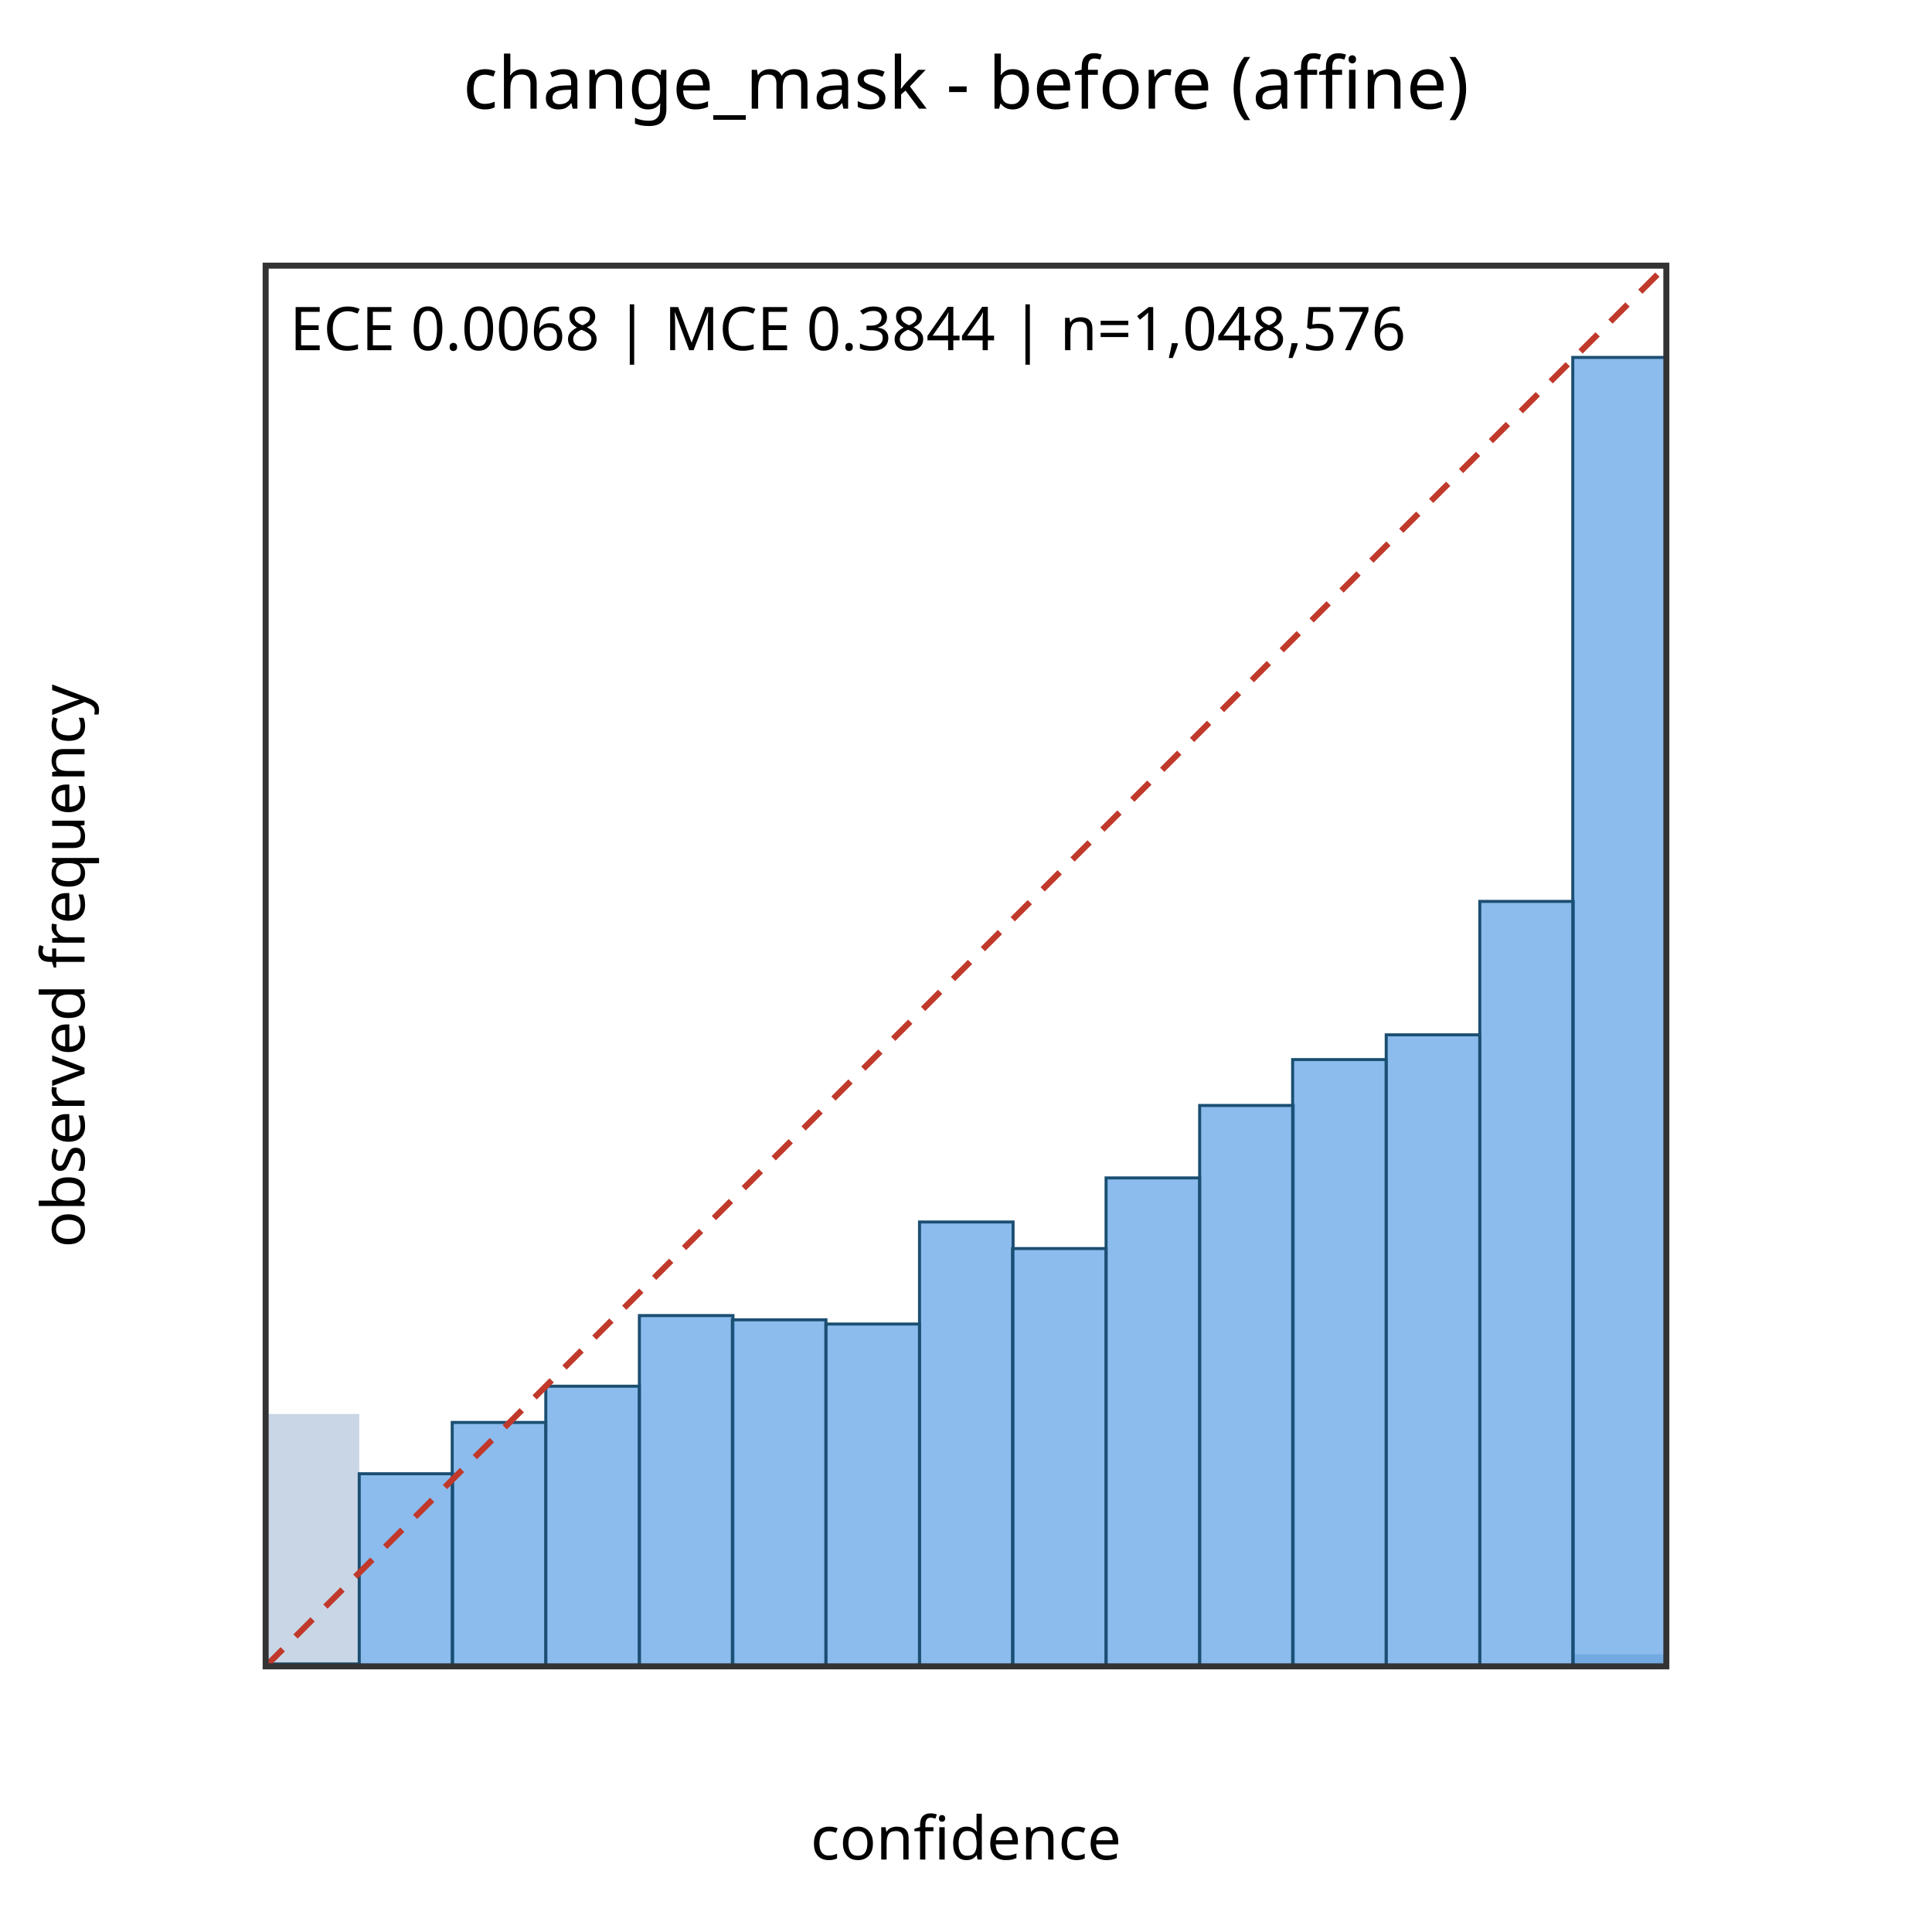
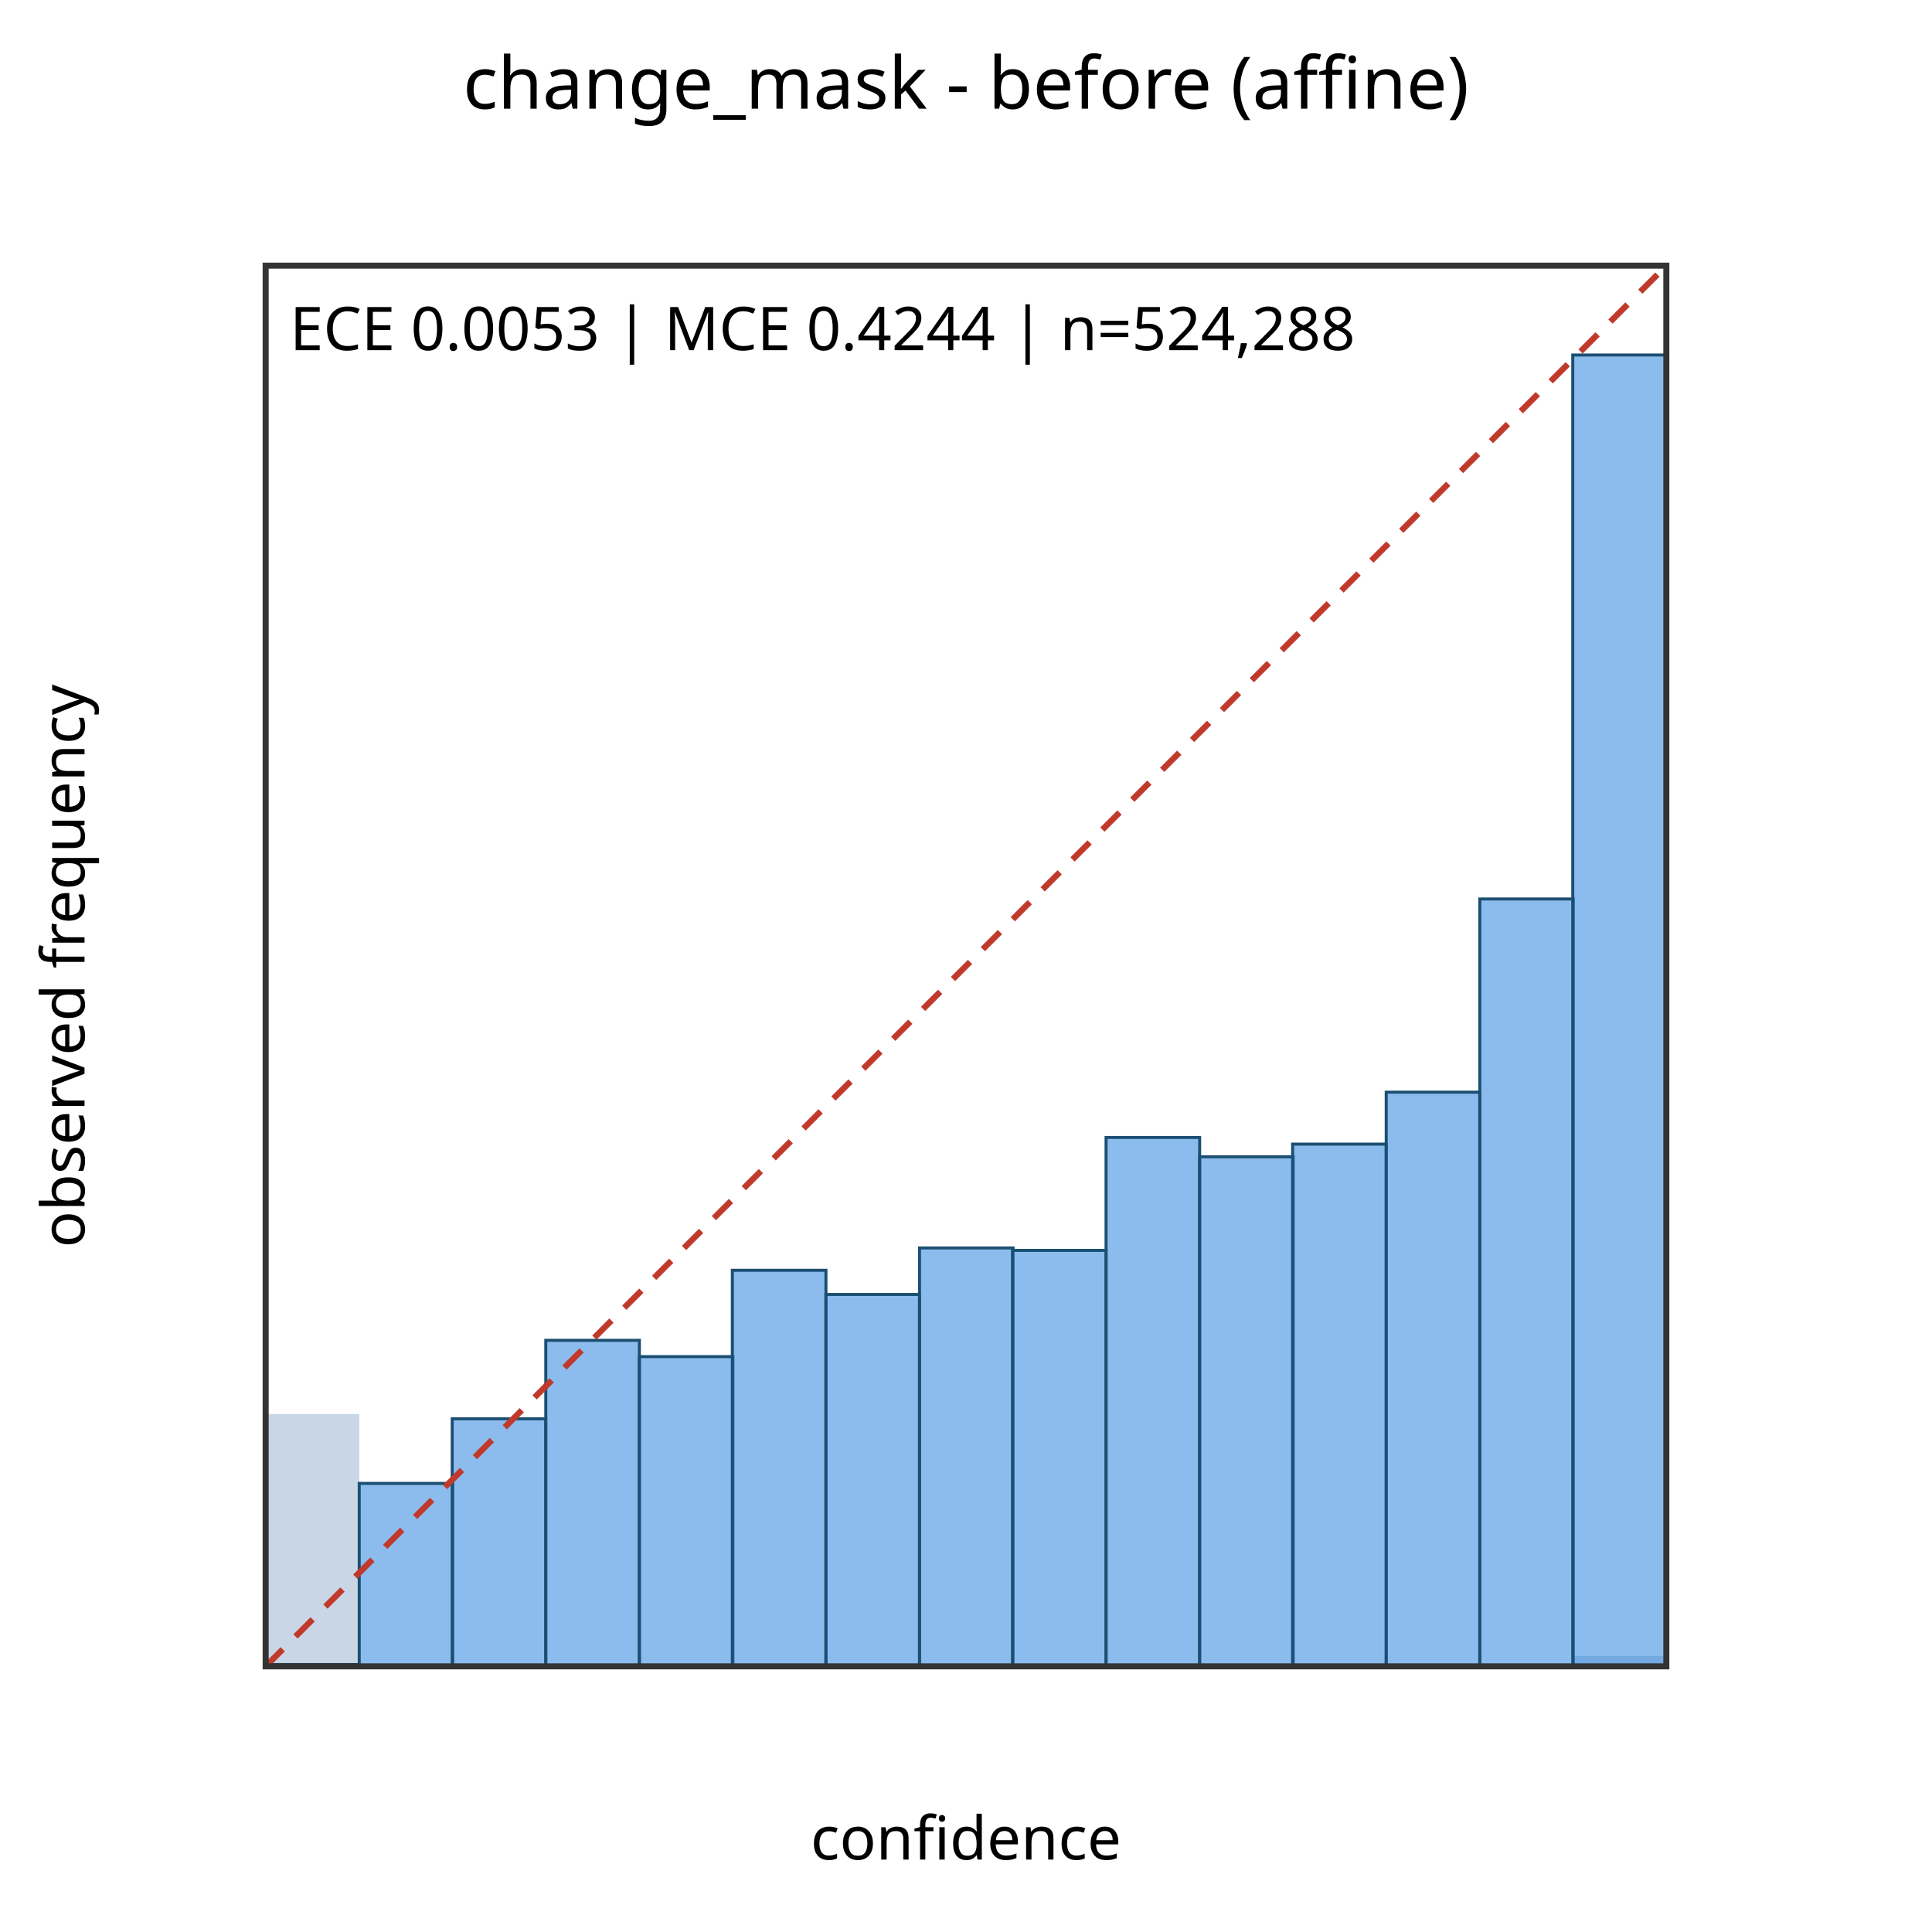
<svg xmlns="http://www.w3.org/2000/svg" width="320" height="320" viewBox="0 0 320 320" font-family="sans-serif" font-size="10">
  <rect width="320" height="320" fill="white" />
  <text x="160.0" y="18" text-anchor="middle" font-size="12">change_mask - before (affine)</text>
  <rect x="44.0" y="234.2" width="15.5" height="41.8" fill="#c8d6e5" />
  <rect x="59.5" y="275.9" width="15.5" height="0.1" fill="#c8d6e5" />
  <rect x="74.9" y="275.9" width="15.5" height="0.1" fill="#c8d6e5" />
  <rect x="90.4" y="276.0" width="15.5" height="0.0" fill="#c8d6e5" />
  <rect x="105.9" y="276.0" width="15.5" height="0.0" fill="#c8d6e5" />
  <rect x="121.3" y="276.0" width="15.5" height="0.0" fill="#c8d6e5" />
  <rect x="136.8" y="276.0" width="15.5" height="0.0" fill="#c8d6e5" />
  <rect x="152.3" y="276.0" width="15.5" height="0.0" fill="#c8d6e5" />
  <rect x="167.7" y="276.0" width="15.5" height="0.0" fill="#c8d6e5" />
  <rect x="183.2" y="276.0" width="15.5" height="0.0" fill="#c8d6e5" />
  <rect x="198.7" y="276.0" width="15.5" height="0.0" fill="#c8d6e5" />
  <rect x="214.1" y="276.0" width="15.5" height="0.0" fill="#c8d6e5" />
-   <rect x="229.6" y="275.9" width="15.5" height="0.1" fill="#c8d6e5" />
+   <rect x="229.6" y="276.0" width="15.5" height="0.0" fill="#c8d6e5" />
  <rect x="245.1" y="275.9" width="15.5" height="0.1" fill="#c8d6e5" />
-   <rect x="260.5" y="274.0" width="15.5" height="2.0" fill="#c8d6e5" />
-   <rect x="44.0" y="275.6" width="15.5" height="0.4" fill="#2e86de" fill-opacity="0.55" stroke="#1b4f72" stroke-width="0.5" />
-   <rect x="59.5" y="244.1" width="15.5" height="31.9" fill="#2e86de" fill-opacity="0.55" stroke="#1b4f72" stroke-width="0.5" />
-   <rect x="74.9" y="235.6" width="15.5" height="40.4" fill="#2e86de" fill-opacity="0.55" stroke="#1b4f72" stroke-width="0.5" />
-   <rect x="90.4" y="229.6" width="15.5" height="46.4" fill="#2e86de" fill-opacity="0.55" stroke="#1b4f72" stroke-width="0.5" />
-   <rect x="105.9" y="217.9" width="15.5" height="58.1" fill="#2e86de" fill-opacity="0.55" stroke="#1b4f72" stroke-width="0.5" />
-   <rect x="121.3" y="218.6" width="15.5" height="57.4" fill="#2e86de" fill-opacity="0.55" stroke="#1b4f72" stroke-width="0.5" />
-   <rect x="136.8" y="219.3" width="15.5" height="56.7" fill="#2e86de" fill-opacity="0.55" stroke="#1b4f72" stroke-width="0.5" />
-   <rect x="152.3" y="202.4" width="15.5" height="73.6" fill="#2e86de" fill-opacity="0.55" stroke="#1b4f72" stroke-width="0.5" />
-   <rect x="167.7" y="206.8" width="15.5" height="69.2" fill="#2e86de" fill-opacity="0.55" stroke="#1b4f72" stroke-width="0.5" />
-   <rect x="183.2" y="195.1" width="15.5" height="80.9" fill="#2e86de" fill-opacity="0.55" stroke="#1b4f72" stroke-width="0.5" />
-   <rect x="198.7" y="183.1" width="15.5" height="92.9" fill="#2e86de" fill-opacity="0.55" stroke="#1b4f72" stroke-width="0.5" />
-   <rect x="214.1" y="175.5" width="15.5" height="100.5" fill="#2e86de" fill-opacity="0.55" stroke="#1b4f72" stroke-width="0.5" />
-   <rect x="229.6" y="171.4" width="15.5" height="104.6" fill="#2e86de" fill-opacity="0.55" stroke="#1b4f72" stroke-width="0.5" />
-   <rect x="245.1" y="149.3" width="15.5" height="126.7" fill="#2e86de" fill-opacity="0.55" stroke="#1b4f72" stroke-width="0.5" />
-   <rect x="260.5" y="59.2" width="15.5" height="216.8" fill="#2e86de" fill-opacity="0.55" stroke="#1b4f72" stroke-width="0.5" />
+   <rect x="260.5" y="274.3" width="15.5" height="1.7" fill="#c8d6e5" />
+   <rect x="44.0" y="275.7" width="15.5" height="0.3" fill="#2e86de" fill-opacity="0.55" stroke="#1b4f72" stroke-width="0.5" />
+   <rect x="59.5" y="245.7" width="15.5" height="30.3" fill="#2e86de" fill-opacity="0.55" stroke="#1b4f72" stroke-width="0.5" />
+   <rect x="74.9" y="235.0" width="15.5" height="41.0" fill="#2e86de" fill-opacity="0.55" stroke="#1b4f72" stroke-width="0.5" />
+   <rect x="90.4" y="222.0" width="15.5" height="54.0" fill="#2e86de" fill-opacity="0.55" stroke="#1b4f72" stroke-width="0.5" />
+   <rect x="105.9" y="224.7" width="15.5" height="51.3" fill="#2e86de" fill-opacity="0.55" stroke="#1b4f72" stroke-width="0.5" />
+   <rect x="121.3" y="210.4" width="15.5" height="65.6" fill="#2e86de" fill-opacity="0.55" stroke="#1b4f72" stroke-width="0.5" />
+   <rect x="136.8" y="214.4" width="15.5" height="61.6" fill="#2e86de" fill-opacity="0.55" stroke="#1b4f72" stroke-width="0.5" />
+   <rect x="152.3" y="206.7" width="15.5" height="69.3" fill="#2e86de" fill-opacity="0.55" stroke="#1b4f72" stroke-width="0.5" />
+   <rect x="167.7" y="207.1" width="15.5" height="68.9" fill="#2e86de" fill-opacity="0.55" stroke="#1b4f72" stroke-width="0.5" />
+   <rect x="183.2" y="188.4" width="15.5" height="87.6" fill="#2e86de" fill-opacity="0.55" stroke="#1b4f72" stroke-width="0.5" />
+   <rect x="198.7" y="191.6" width="15.5" height="84.4" fill="#2e86de" fill-opacity="0.55" stroke="#1b4f72" stroke-width="0.5" />
+   <rect x="214.1" y="189.5" width="15.5" height="86.5" fill="#2e86de" fill-opacity="0.55" stroke="#1b4f72" stroke-width="0.5" />
+   <rect x="229.6" y="180.9" width="15.5" height="95.1" fill="#2e86de" fill-opacity="0.55" stroke="#1b4f72" stroke-width="0.5" />
+   <rect x="245.1" y="148.9" width="15.5" height="127.1" fill="#2e86de" fill-opacity="0.55" stroke="#1b4f72" stroke-width="0.5" />
+   <rect x="260.5" y="58.8" width="15.5" height="217.2" fill="#2e86de" fill-opacity="0.55" stroke="#1b4f72" stroke-width="0.5" />
  <line x1="44" y1="276" x2="276" y2="44" stroke="#c0392b" stroke-width="1" stroke-dasharray="4 3" />
  <rect x="44" y="44" width="232" height="232" fill="none" stroke="#333" stroke-width="1" />
  <text x="160.0" y="308" text-anchor="middle">confidence</text>
  <text x="14" y="160.0" text-anchor="middle" transform="rotate(-90 14 160.0)">observed frequency</text>
-   <text x="48" y="58">ECE 0.0068 | MCE 0.3844 | n=1,048,576</text>
+   <text x="48" y="58">ECE 0.0053 | MCE 0.4244 | n=524,288</text>
</svg>
